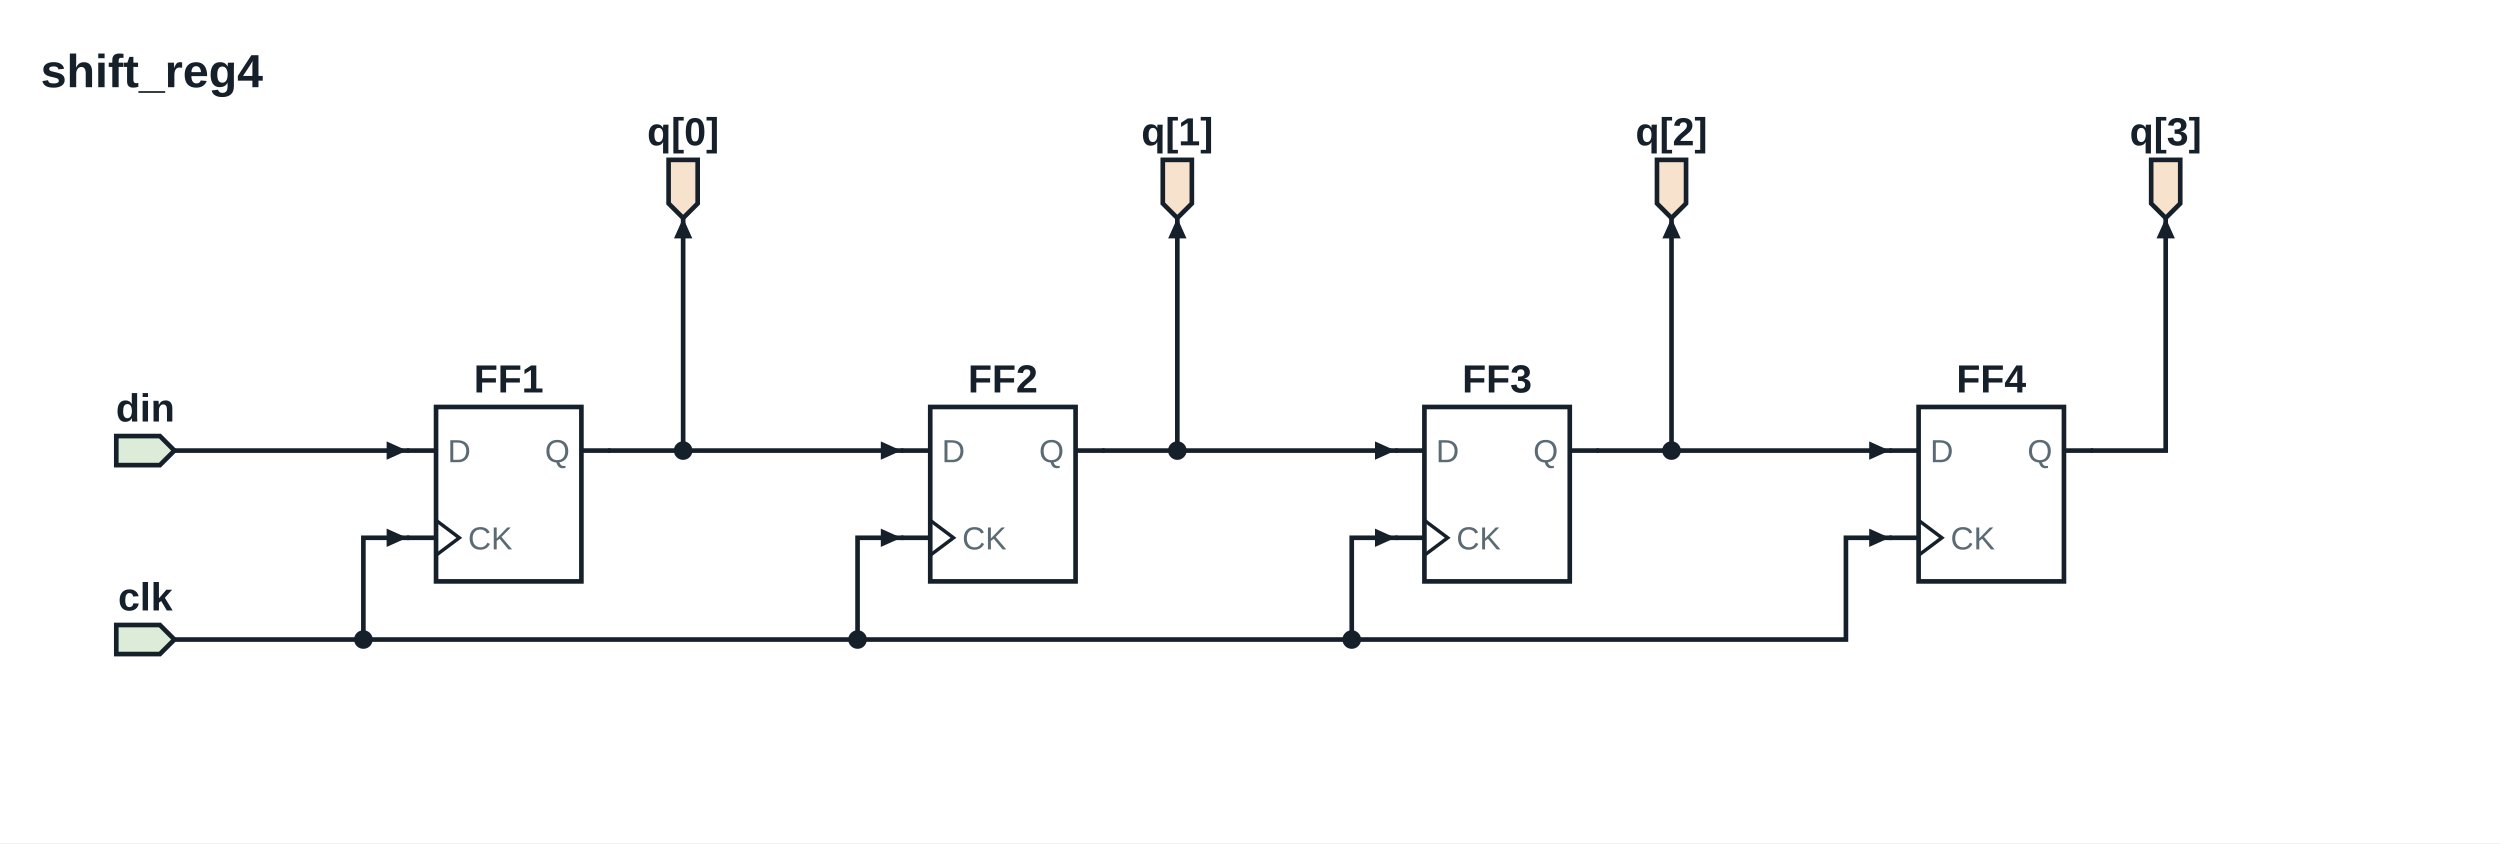
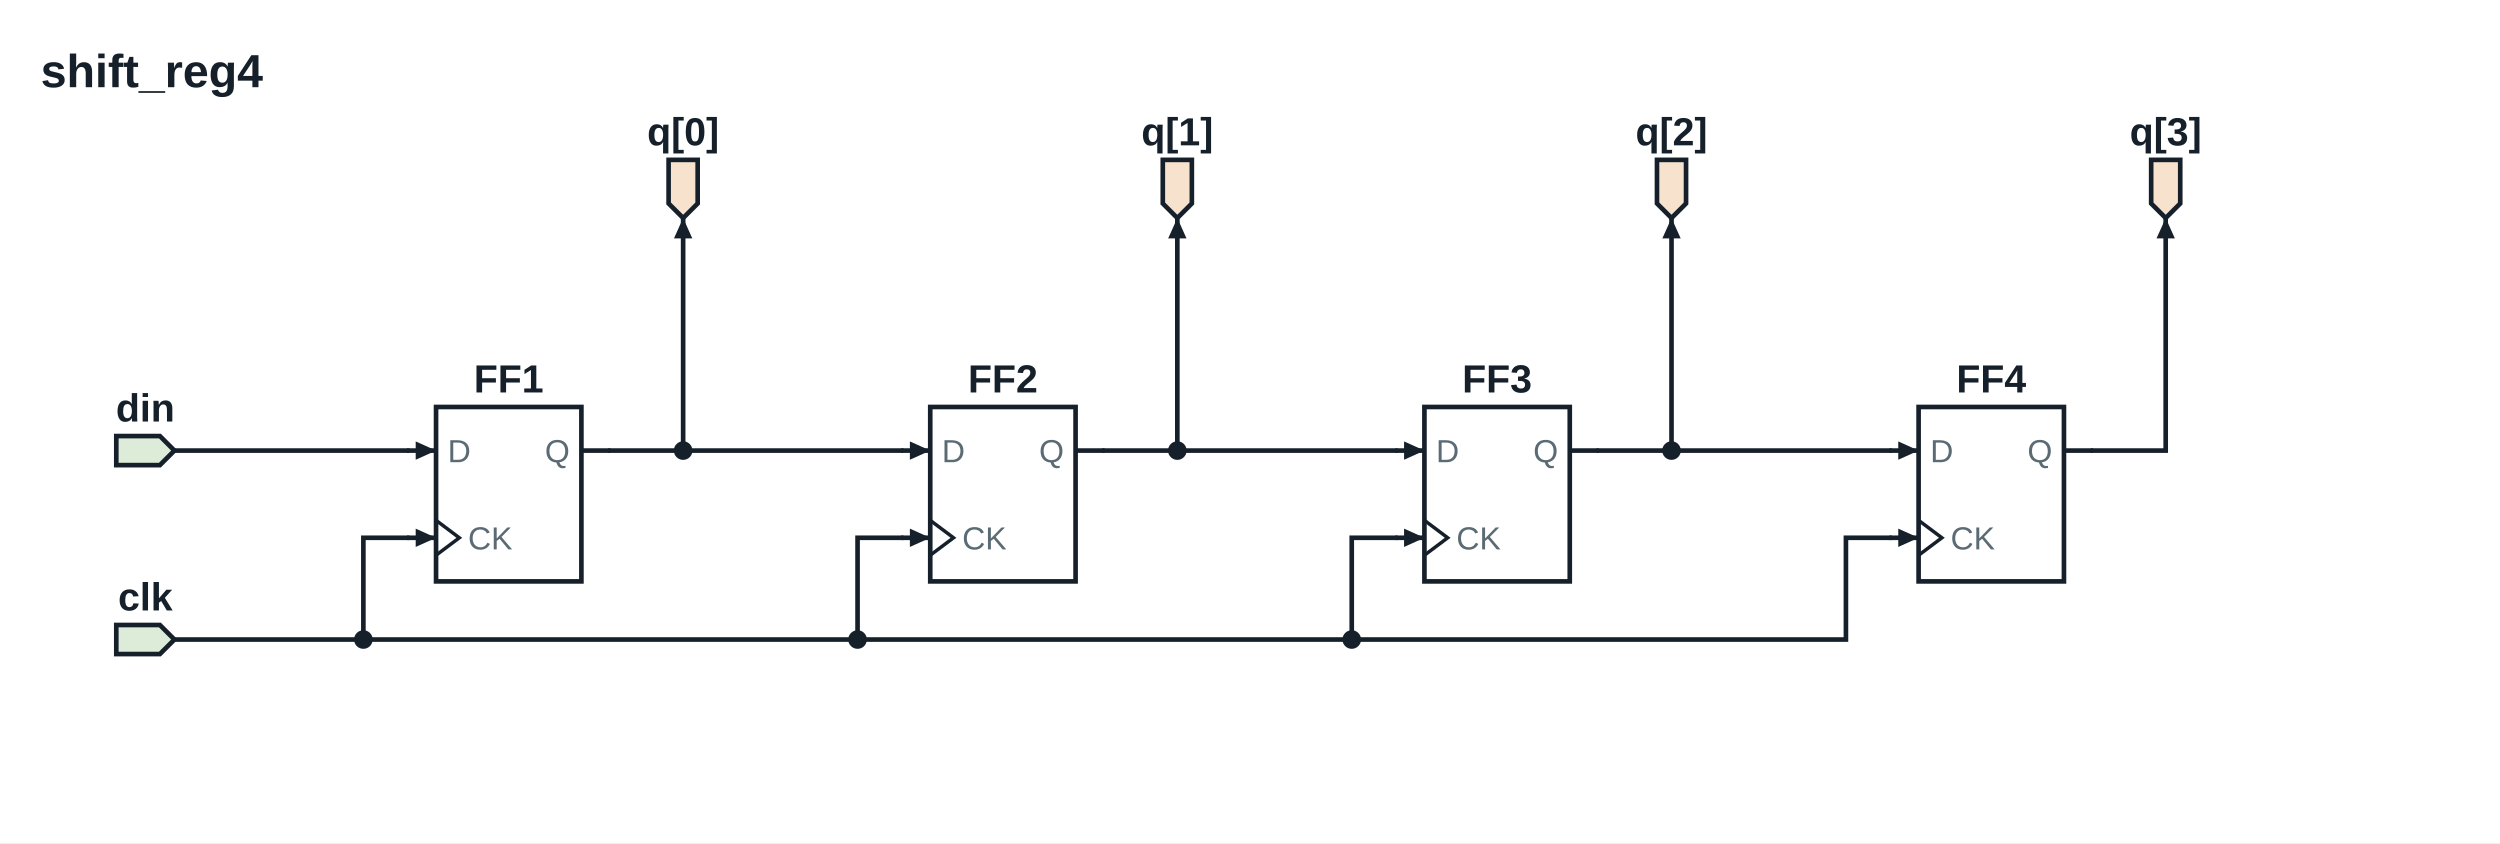
<svg xmlns="http://www.w3.org/2000/svg" width="860" height="290" viewBox="0 0 860 290" font-family="'IBM Plex Sans','IBM Plex Sans Text',Arial,Helvetica,sans-serif">
  <rect x="0" y="0" width="860" height="290" fill="#ffffff" />
  <g class="dl-shapes">
</g>
  <g class="dl-nets">
    <path class="dl-net" data-id="n1" d="M60 155 L140 155" fill="none" stroke="#16202b" stroke-width="1.6" stroke-linejoin="miter" stroke-linecap="square" />
    <path class="dl-net" data-id="n2" d="M60 220 L125 220 L125 185 L140 185 M60 220 L295 220 L295 185 L310 185 M60 220 L465 220 L465 185 L480 185 M60 220 L635 220 L635 185 L650 185" fill="none" stroke="#16202b" stroke-width="1.6" stroke-linejoin="miter" stroke-linecap="square" />
    <path class="dl-net" data-id="n3" d="M210 155 L235 155 L235 75 M210 155 L310 155" fill="none" stroke="#16202b" stroke-width="1.6" stroke-linejoin="miter" stroke-linecap="square" />
    <path class="dl-net" data-id="n4" d="M380 155 L405 155 L405 75 M380 155 L480 155" fill="none" stroke="#16202b" stroke-width="1.6" stroke-linejoin="miter" stroke-linecap="square" />
    <path class="dl-net" data-id="n5" d="M550 155 L575 155 L575 75 M550 155 L650 155" fill="none" stroke="#16202b" stroke-width="1.6" stroke-linejoin="miter" stroke-linecap="square" />
    <path class="dl-net" data-id="n6" d="M720 155 L745 155 L745 75" fill="none" stroke="#16202b" stroke-width="1.6" stroke-linejoin="miter" stroke-linecap="square" />
-     <polygon points="140,155 133,158.15 133,151.85" fill="#16202b" />
-     <polygon points="140,185 133,188.15 133,181.85" fill="#16202b" />
-     <polygon points="310,185 303,188.15 303,181.85" fill="#16202b" />
-     <polygon points="480,185 473,188.15 473,181.85" fill="#16202b" />
-     <polygon points="650,185 643,188.15 643,181.85" fill="#16202b" />
+     <polygon points="150,155 143,158.15 143,151.85" fill="#16202b" />
+     <polygon points="150,185 143,188.15 143,181.85" fill="#16202b" />
+     <polygon points="320,185 313,188.15 313,181.85" fill="#16202b" />
+     <polygon points="490,185 483,188.15 483,181.85" fill="#16202b" />
+     <polygon points="660,185 653,188.15 653,181.85" fill="#16202b" />
    <polygon points="235,75 238.15,82 231.85,82" fill="#16202b" />
-     <polygon points="310,155 303,158.15 303,151.85" fill="#16202b" />
+     <polygon points="320,155 313,158.15 313,151.85" fill="#16202b" />
    <polygon points="405,75 408.15,82 401.85,82" fill="#16202b" />
-     <polygon points="480,155 473,158.15 473,151.85" fill="#16202b" />
+     <polygon points="490,155 483,158.15 483,151.85" fill="#16202b" />
    <polygon points="575,75 578.15,82 571.85,82" fill="#16202b" />
-     <polygon points="650,155 643,158.15 643,151.85" fill="#16202b" />
+     <polygon points="660,155 653,158.15 653,151.85" fill="#16202b" />
    <polygon points="745,75 748.15,82 741.85,82" fill="#16202b" />
  </g>
  <g class="dl-cells">
    <g class="dl-cell" data-id="p_din" data-type="port_in" transform="matrix(1,0,0,1,40,150)">
      <path d="M0 0 H15 L20 5 L15 10 H0 Z" fill="#dcecd8" stroke="#16202b" stroke-width="1.6" />
    </g>
    <text x="50" y="145" text-anchor="middle" font-family="'IBM Plex Sans','IBM Plex Sans Text',Arial,Helvetica,sans-serif" font-size="13.5" font-weight="600" fill="#16202b">din</text>
    <g class="dl-cell" data-id="p_clk" data-type="port_in" transform="matrix(1,0,0,1,40,215)">
      <path d="M0 0 H15 L20 5 L15 10 H0 Z" fill="#dcecd8" stroke="#16202b" stroke-width="1.6" />
    </g>
    <text x="50" y="210" text-anchor="middle" font-family="'IBM Plex Sans','IBM Plex Sans Text',Arial,Helvetica,sans-serif" font-size="13.5" font-weight="600" fill="#16202b">clk</text>
    <g class="dl-cell" data-id="ff0" data-type="dff" transform="matrix(1,0,0,1,140,140)">
      <line x1="0" y1="15" x2="10" y2="15" stroke="#16202b" stroke-width="1.6" />
      <line x1="0" y1="45" x2="10" y2="45" stroke="#16202b" stroke-width="1.6" />
      <rect x="10" y="0" width="50" height="60" fill="#ffffff" stroke="#16202b" stroke-width="1.6" />
      <path d="M10 39 L18 45 L10 51" fill="none" stroke="#16202b" stroke-width="1.2" />
      <line x1="60" y1="15" x2="70" y2="15" stroke="#16202b" stroke-width="1.6" />
    </g>
    <text x="154" y="159" text-anchor="start" font-family="'IBM Plex Sans','IBM Plex Sans Text',Arial,Helvetica,sans-serif" font-size="11" fill="#5b6b74">D</text>
    <text x="161" y="189" text-anchor="start" font-family="'IBM Plex Sans','IBM Plex Sans Text',Arial,Helvetica,sans-serif" font-size="11" fill="#5b6b74">CK</text>
    <text x="196" y="159" text-anchor="end" font-family="'IBM Plex Sans','IBM Plex Sans Text',Arial,Helvetica,sans-serif" font-size="11" fill="#5b6b74">Q</text>
    <text x="175" y="135" text-anchor="middle" font-family="'IBM Plex Sans','IBM Plex Sans Text',Arial,Helvetica,sans-serif" font-size="13.5" font-weight="600" fill="#16202b">FF1</text>
    <g class="dl-cell" data-id="p_q0" data-type="port_out" transform="matrix(0,-1,1,0,230,75)">
      <path d="M20 0 H5 L0 5 L5 10 H20 Z" fill="#f7e2cd" stroke="#16202b" stroke-width="1.6" />
    </g>
    <text x="235" y="50" text-anchor="middle" font-family="'IBM Plex Sans','IBM Plex Sans Text',Arial,Helvetica,sans-serif" font-size="13.5" font-weight="600" fill="#16202b">q[0]</text>
    <g class="dl-cell" data-id="ff1" data-type="dff" transform="matrix(1,0,0,1,310,140)">
      <line x1="0" y1="15" x2="10" y2="15" stroke="#16202b" stroke-width="1.6" />
      <line x1="0" y1="45" x2="10" y2="45" stroke="#16202b" stroke-width="1.6" />
      <rect x="10" y="0" width="50" height="60" fill="#ffffff" stroke="#16202b" stroke-width="1.6" />
      <path d="M10 39 L18 45 L10 51" fill="none" stroke="#16202b" stroke-width="1.2" />
      <line x1="60" y1="15" x2="70" y2="15" stroke="#16202b" stroke-width="1.6" />
    </g>
    <text x="324" y="159" text-anchor="start" font-family="'IBM Plex Sans','IBM Plex Sans Text',Arial,Helvetica,sans-serif" font-size="11" fill="#5b6b74">D</text>
    <text x="331" y="189" text-anchor="start" font-family="'IBM Plex Sans','IBM Plex Sans Text',Arial,Helvetica,sans-serif" font-size="11" fill="#5b6b74">CK</text>
    <text x="366" y="159" text-anchor="end" font-family="'IBM Plex Sans','IBM Plex Sans Text',Arial,Helvetica,sans-serif" font-size="11" fill="#5b6b74">Q</text>
    <text x="345" y="135" text-anchor="middle" font-family="'IBM Plex Sans','IBM Plex Sans Text',Arial,Helvetica,sans-serif" font-size="13.5" font-weight="600" fill="#16202b">FF2</text>
    <g class="dl-cell" data-id="p_q1" data-type="port_out" transform="matrix(0,-1,1,0,400,75)">
      <path d="M20 0 H5 L0 5 L5 10 H20 Z" fill="#f7e2cd" stroke="#16202b" stroke-width="1.6" />
    </g>
    <text x="405" y="50" text-anchor="middle" font-family="'IBM Plex Sans','IBM Plex Sans Text',Arial,Helvetica,sans-serif" font-size="13.5" font-weight="600" fill="#16202b">q[1]</text>
    <g class="dl-cell" data-id="ff2" data-type="dff" transform="matrix(1,0,0,1,480,140)">
      <line x1="0" y1="15" x2="10" y2="15" stroke="#16202b" stroke-width="1.6" />
      <line x1="0" y1="45" x2="10" y2="45" stroke="#16202b" stroke-width="1.6" />
      <rect x="10" y="0" width="50" height="60" fill="#ffffff" stroke="#16202b" stroke-width="1.6" />
      <path d="M10 39 L18 45 L10 51" fill="none" stroke="#16202b" stroke-width="1.2" />
      <line x1="60" y1="15" x2="70" y2="15" stroke="#16202b" stroke-width="1.6" />
    </g>
    <text x="494" y="159" text-anchor="start" font-family="'IBM Plex Sans','IBM Plex Sans Text',Arial,Helvetica,sans-serif" font-size="11" fill="#5b6b74">D</text>
    <text x="501" y="189" text-anchor="start" font-family="'IBM Plex Sans','IBM Plex Sans Text',Arial,Helvetica,sans-serif" font-size="11" fill="#5b6b74">CK</text>
    <text x="536" y="159" text-anchor="end" font-family="'IBM Plex Sans','IBM Plex Sans Text',Arial,Helvetica,sans-serif" font-size="11" fill="#5b6b74">Q</text>
    <text x="515" y="135" text-anchor="middle" font-family="'IBM Plex Sans','IBM Plex Sans Text',Arial,Helvetica,sans-serif" font-size="13.5" font-weight="600" fill="#16202b">FF3</text>
    <g class="dl-cell" data-id="p_q2" data-type="port_out" transform="matrix(0,-1,1,0,570,75)">
      <path d="M20 0 H5 L0 5 L5 10 H20 Z" fill="#f7e2cd" stroke="#16202b" stroke-width="1.6" />
    </g>
    <text x="575" y="50" text-anchor="middle" font-family="'IBM Plex Sans','IBM Plex Sans Text',Arial,Helvetica,sans-serif" font-size="13.5" font-weight="600" fill="#16202b">q[2]</text>
    <g class="dl-cell" data-id="ff3" data-type="dff" transform="matrix(1,0,0,1,650,140)">
      <line x1="0" y1="15" x2="10" y2="15" stroke="#16202b" stroke-width="1.6" />
      <line x1="0" y1="45" x2="10" y2="45" stroke="#16202b" stroke-width="1.6" />
      <rect x="10" y="0" width="50" height="60" fill="#ffffff" stroke="#16202b" stroke-width="1.6" />
      <path d="M10 39 L18 45 L10 51" fill="none" stroke="#16202b" stroke-width="1.2" />
      <line x1="60" y1="15" x2="70" y2="15" stroke="#16202b" stroke-width="1.6" />
    </g>
    <text x="664" y="159" text-anchor="start" font-family="'IBM Plex Sans','IBM Plex Sans Text',Arial,Helvetica,sans-serif" font-size="11" fill="#5b6b74">D</text>
    <text x="671" y="189" text-anchor="start" font-family="'IBM Plex Sans','IBM Plex Sans Text',Arial,Helvetica,sans-serif" font-size="11" fill="#5b6b74">CK</text>
    <text x="706" y="159" text-anchor="end" font-family="'IBM Plex Sans','IBM Plex Sans Text',Arial,Helvetica,sans-serif" font-size="11" fill="#5b6b74">Q</text>
    <text x="685" y="135" text-anchor="middle" font-family="'IBM Plex Sans','IBM Plex Sans Text',Arial,Helvetica,sans-serif" font-size="13.5" font-weight="600" fill="#16202b">FF4</text>
    <g class="dl-cell" data-id="p_q3" data-type="port_out" transform="matrix(0,-1,1,0,740,75)">
      <path d="M20 0 H5 L0 5 L5 10 H20 Z" fill="#f7e2cd" stroke="#16202b" stroke-width="1.6" />
    </g>
    <text x="745" y="50" text-anchor="middle" font-family="'IBM Plex Sans','IBM Plex Sans Text',Arial,Helvetica,sans-serif" font-size="13.5" font-weight="600" fill="#16202b">q[3]</text>
  </g>
  <g class="dl-junctions">
    <circle cx="125" cy="220" r="3.2" fill="#16202b" />
    <circle cx="235" cy="155" r="3.2" fill="#16202b" />
    <circle cx="295" cy="220" r="3.2" fill="#16202b" />
    <circle cx="405" cy="155" r="3.2" fill="#16202b" />
    <circle cx="465" cy="220" r="3.2" fill="#16202b" />
    <circle cx="575" cy="155" r="3.2" fill="#16202b" />
  </g>
  <text x="14" y="30" font-family="'IBM Plex Sans','IBM Plex Sans Text',Arial,Helvetica,sans-serif" font-size="16" font-weight="600" fill="#16202b">shift_reg4</text>
</svg>
